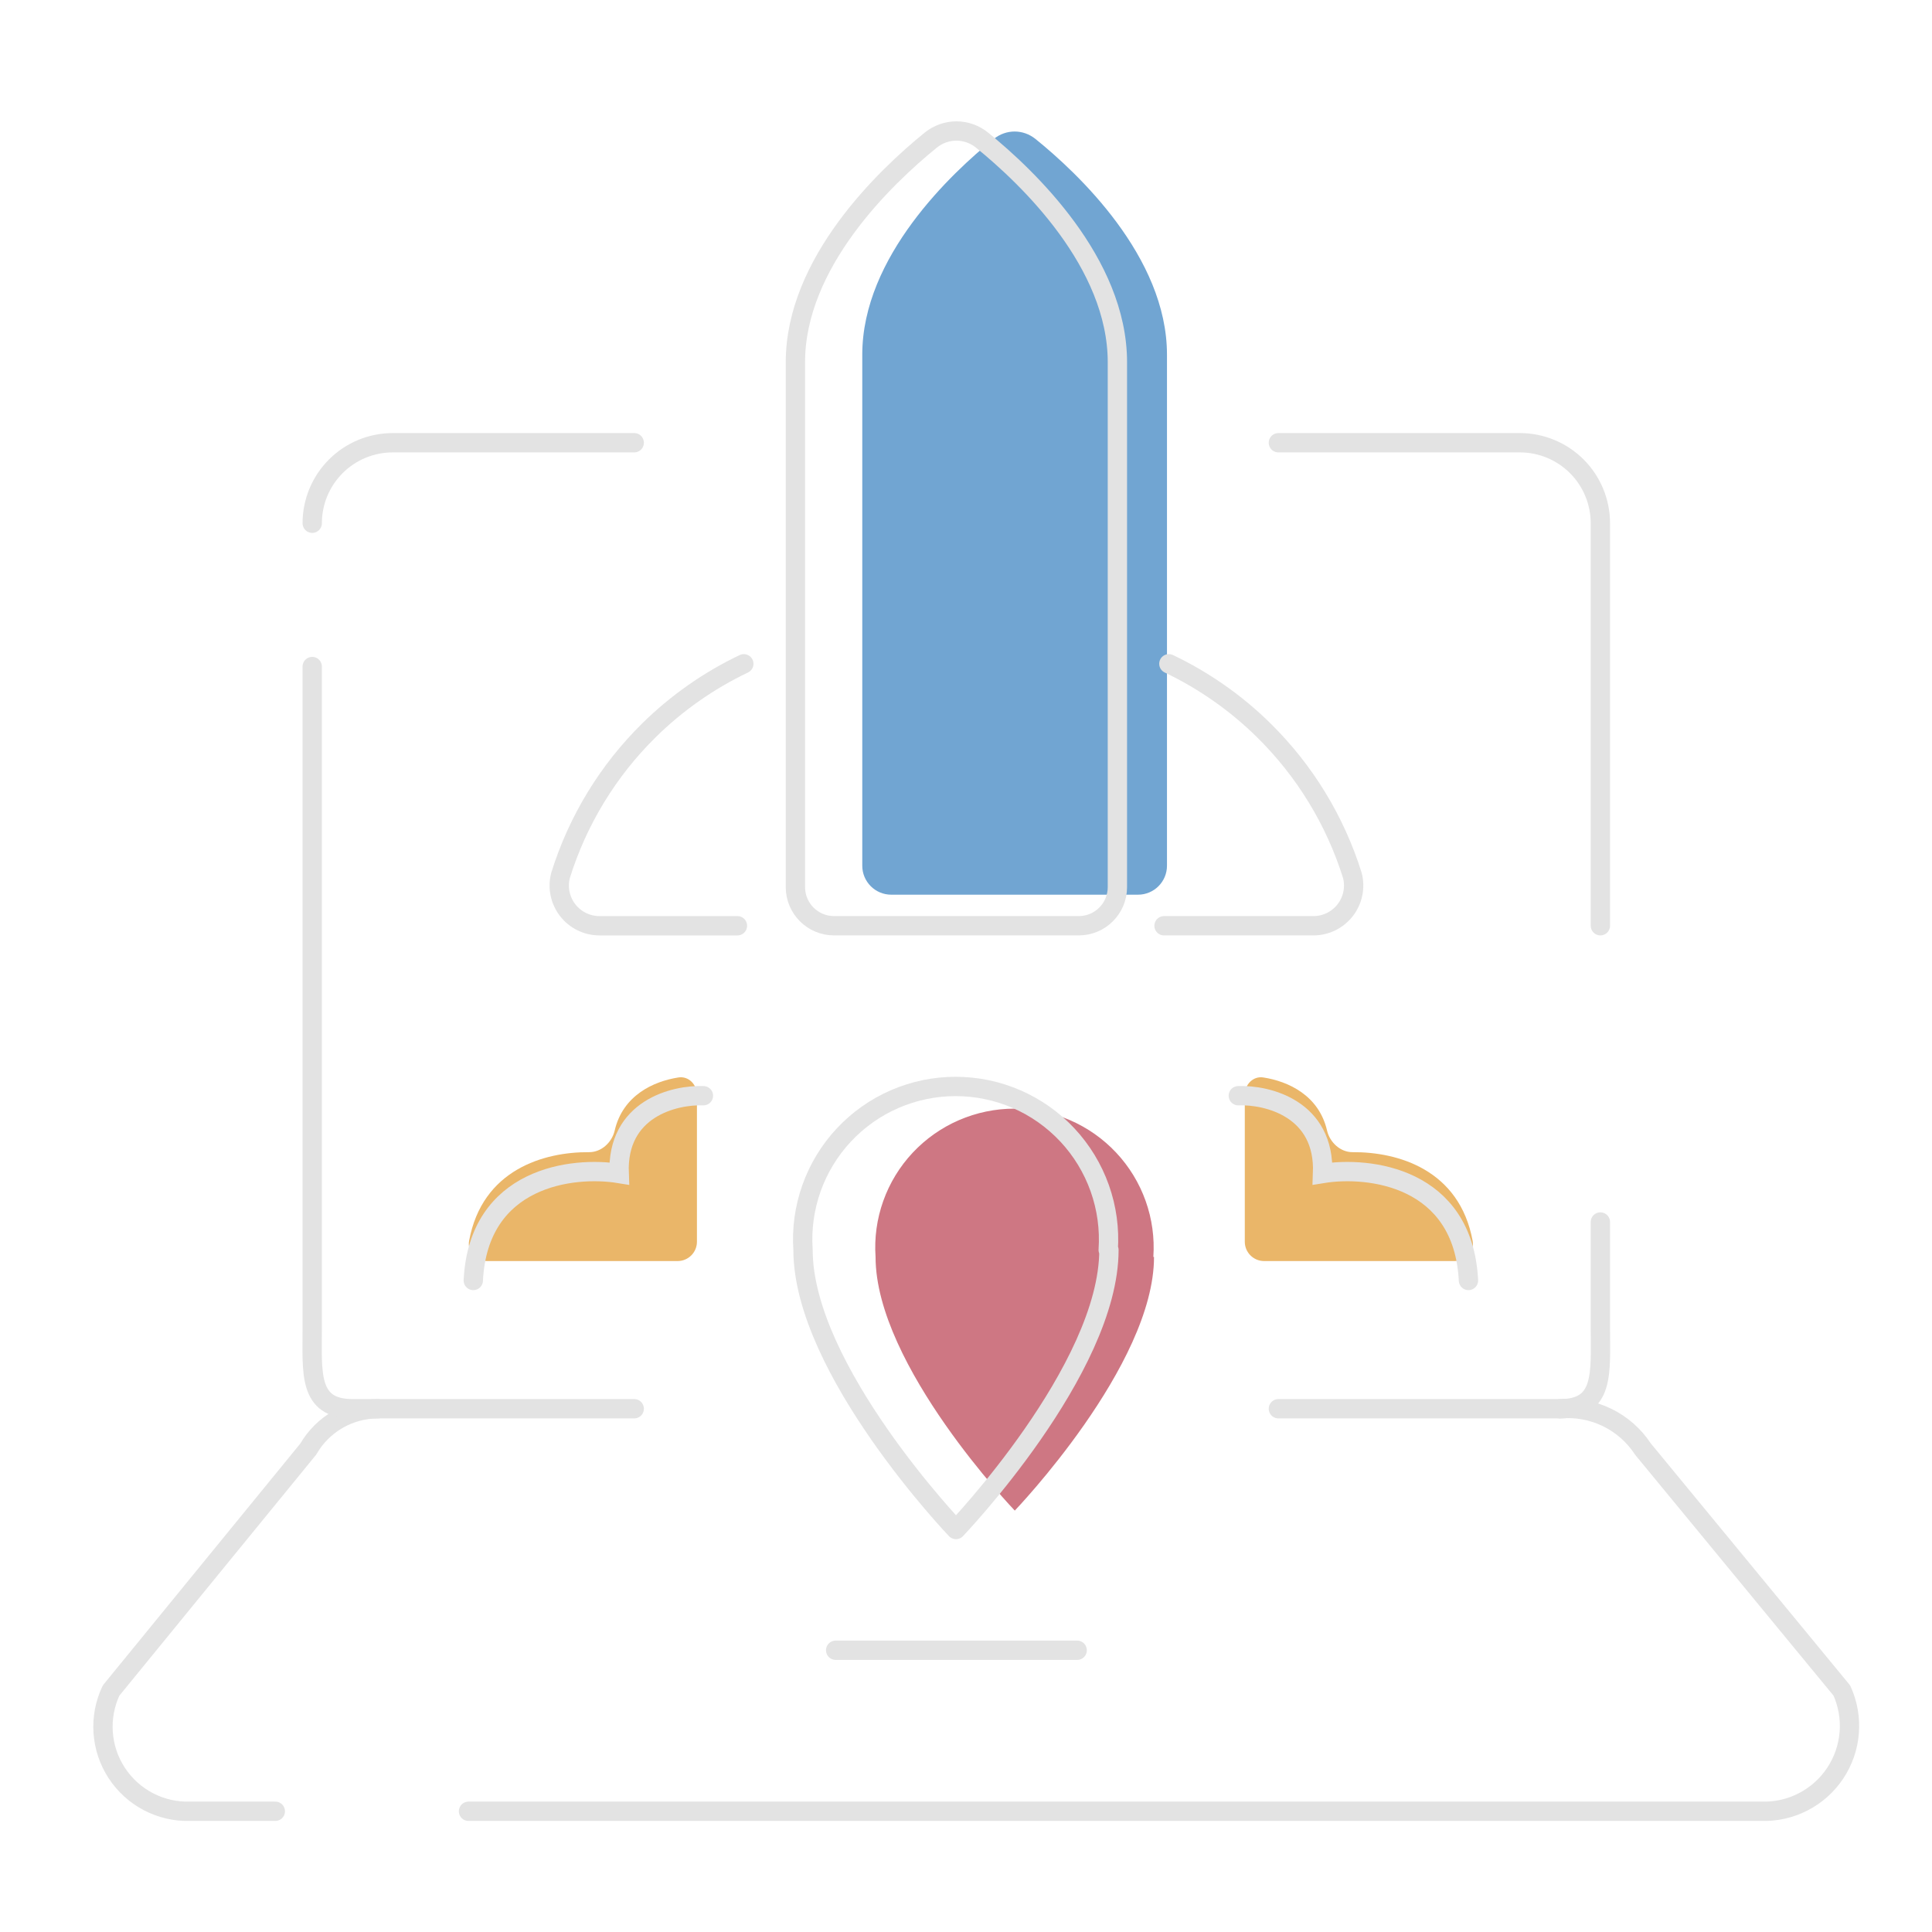
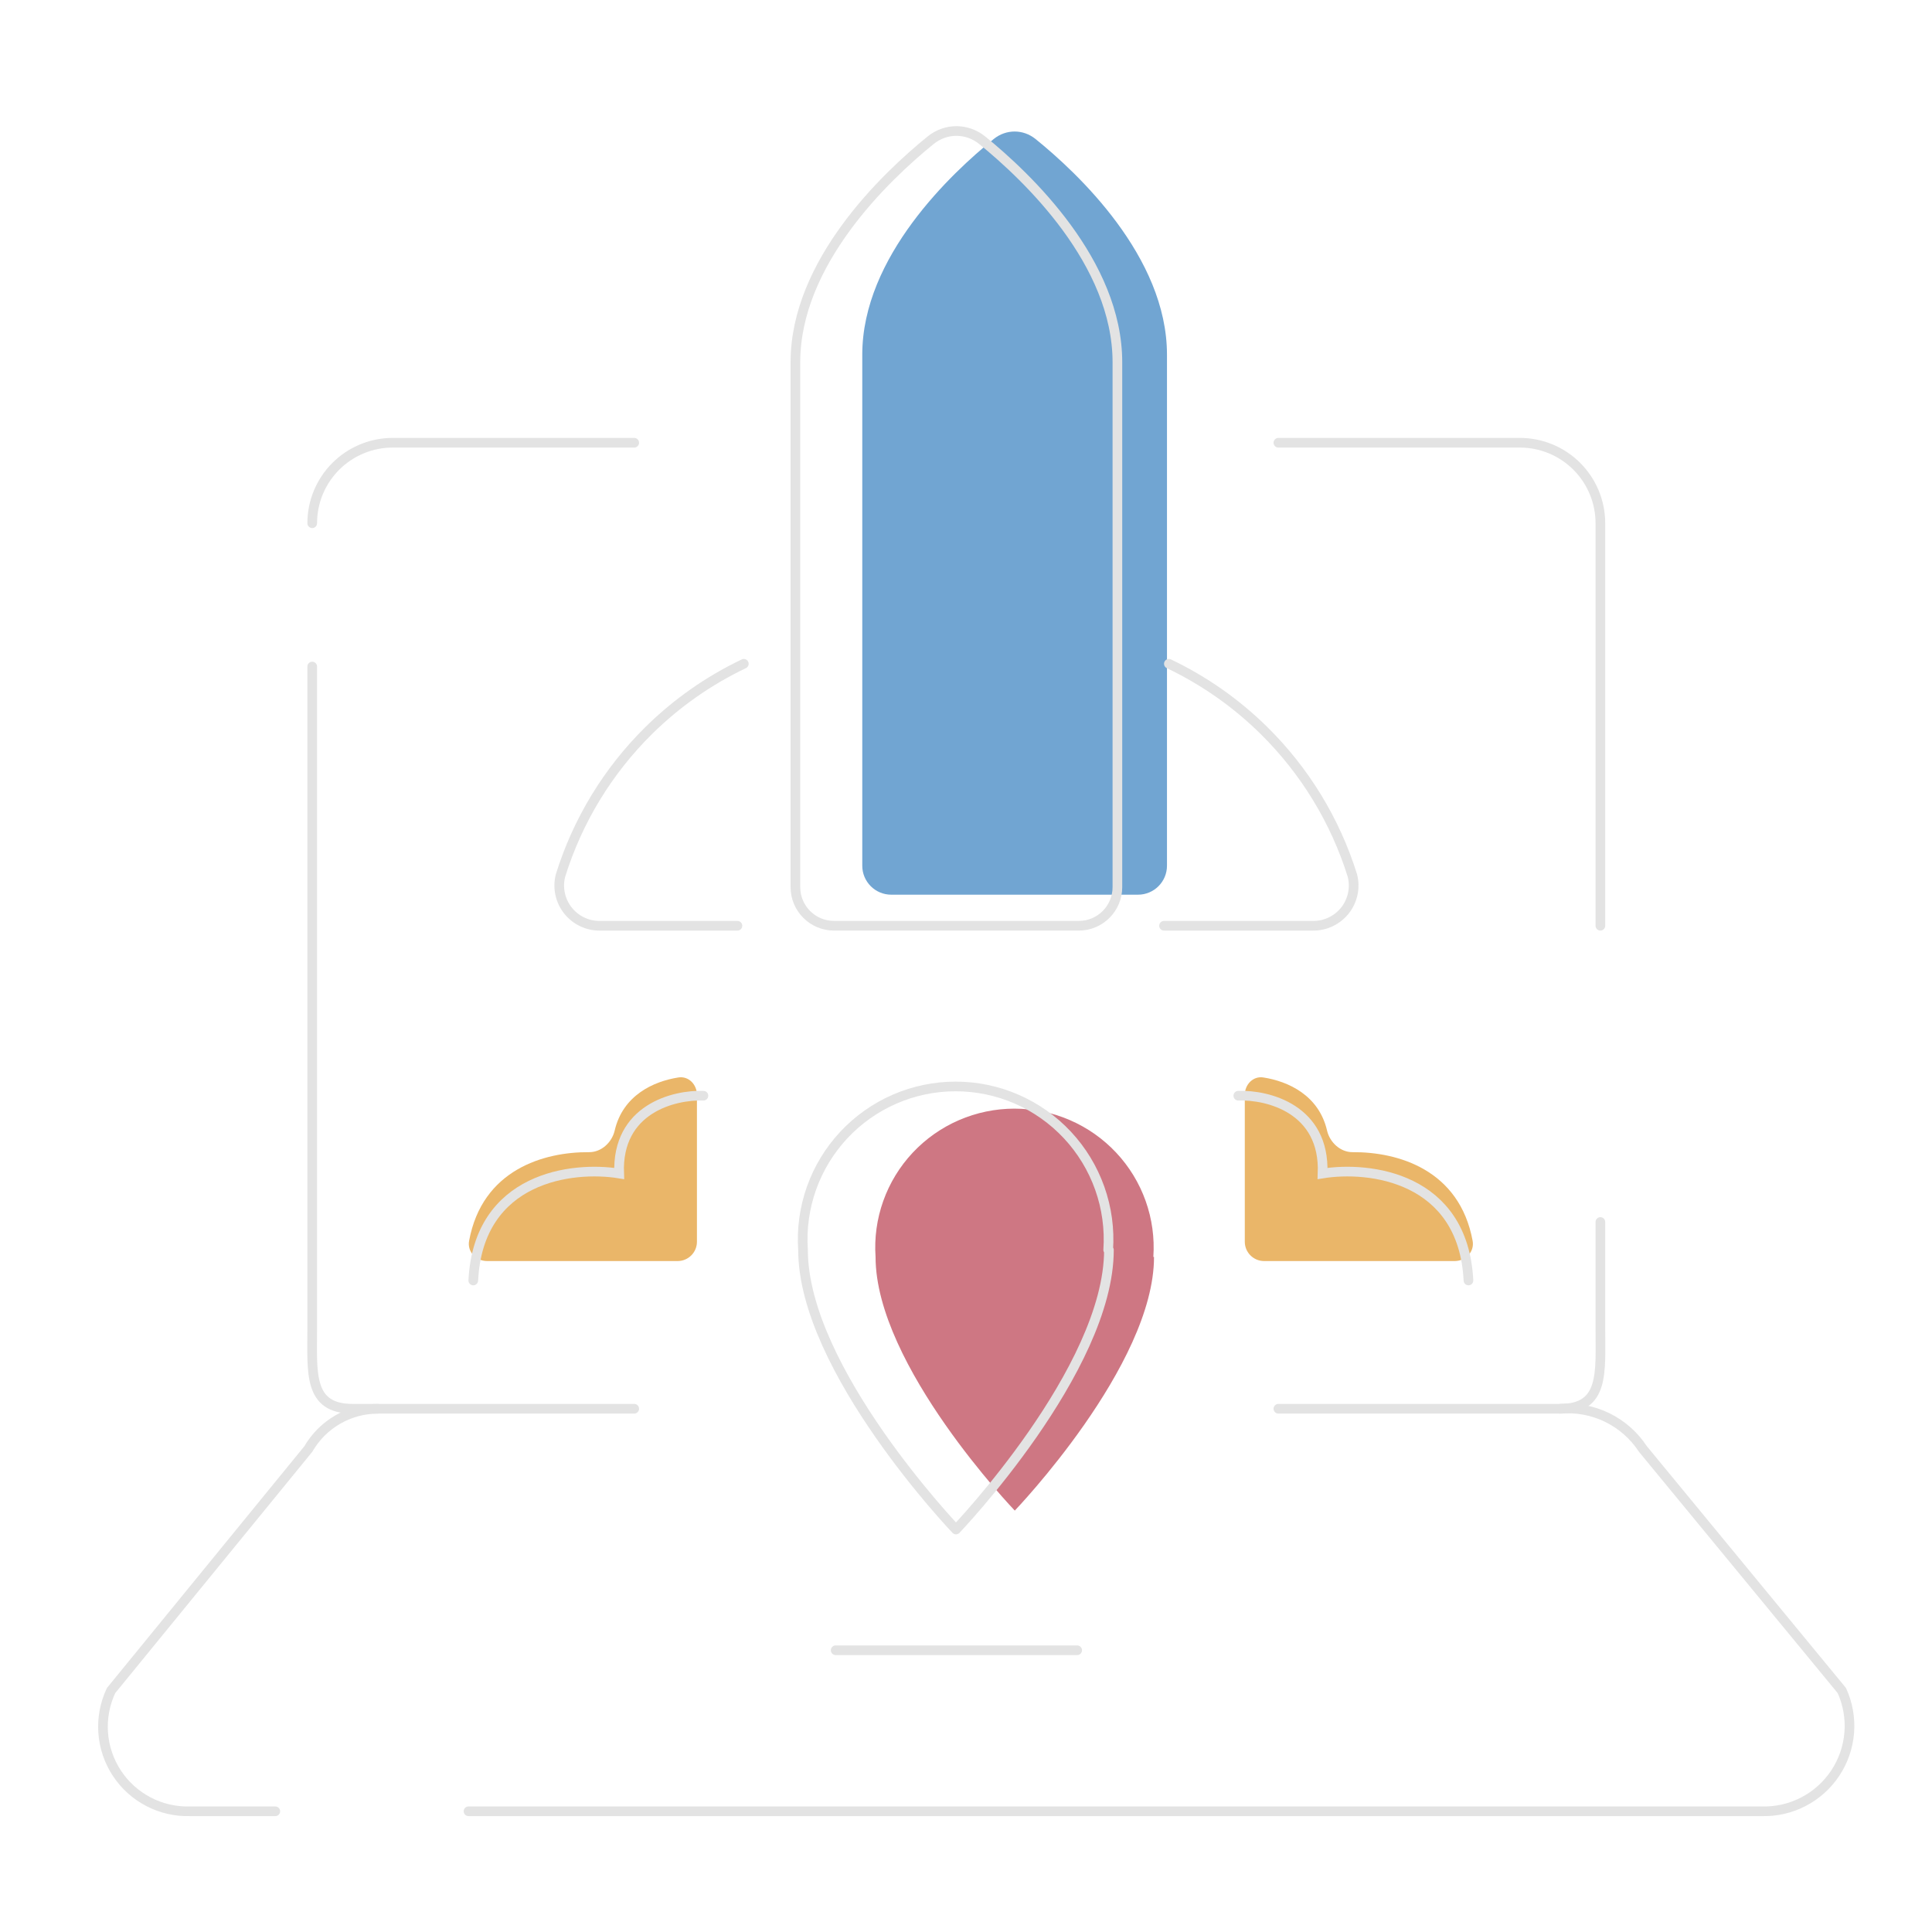
<svg xmlns="http://www.w3.org/2000/svg" width="200" height="200" viewBox="0 0 200 200" fill="none">
  <path d="M119.463 130.119C119.463 141.354 105.05 156.376 105.05 156.376C105.05 156.376 90.638 141.354 90.638 130.119C90.502 128.154 90.773 126.182 91.434 124.326C92.095 122.469 93.132 120.768 94.48 119.329C95.829 117.889 97.46 116.741 99.272 115.956C101.085 115.171 103.04 114.766 105.016 114.766C106.992 114.766 108.947 115.171 110.76 115.956C112.572 116.741 114.203 117.889 115.552 119.329C116.9 120.768 117.937 122.469 118.598 124.326C119.259 126.182 119.53 128.154 119.394 130.119H119.463Z" fill="#CE7783" />
-   <path d="M114.796 129.391C114.796 141.774 98.963 158.333 98.963 158.333C98.963 158.333 83.129 141.774 83.129 129.391C82.98 127.225 83.278 125.052 84.004 123.006C84.73 120.96 85.869 119.085 87.351 117.498C88.832 115.911 90.624 114.646 92.615 113.78C94.606 112.915 96.754 112.469 98.925 112.469C101.096 112.469 103.244 112.915 105.235 113.78C107.226 114.646 109.018 115.911 110.5 117.498C111.981 119.085 113.12 120.96 113.846 123.006C114.573 125.052 114.87 127.225 114.721 129.391H114.796Z" stroke="#E3E3E3" stroke-width="2" stroke-linecap="round" stroke-linejoin="round" />
+   <path d="M114.796 129.391C114.796 141.774 98.963 158.333 98.963 158.333C98.963 158.333 83.129 141.774 83.129 129.391C82.98 127.225 83.278 125.052 84.004 123.006C84.73 120.96 85.869 119.085 87.351 117.498C88.832 115.911 90.624 114.646 92.615 113.78C94.606 112.915 96.754 112.469 98.925 112.469C101.096 112.469 103.244 112.915 105.235 113.78C107.226 114.646 109.018 115.911 110.5 117.498C111.981 119.085 113.12 120.96 113.846 123.006C114.573 125.052 114.87 127.225 114.721 129.391H114.796Z" stroke="#E3E3E3" stroke-linecap="round" stroke-linejoin="round" />
  <path d="M120.805 36.712C120.805 26.555 111.515 17.875 107.195 14.388C105.918 13.357 104.15 13.357 102.872 14.388C98.552 17.875 89.262 26.555 89.262 36.712V89.618C89.262 91.275 90.605 92.618 92.262 92.618H117.805C119.462 92.618 120.805 91.275 120.805 89.618V36.712Z" fill="#71A5D2" />
-   <path d="M115.673 37.5C115.673 27.196 106.392 18.348 101.681 14.522C100.105 13.241 97.908 13.241 96.332 14.522C91.621 18.348 82.34 27.196 82.34 37.5V91.833C82.34 94.043 84.131 95.833 86.34 95.833H111.673C113.882 95.833 115.673 94.043 115.673 91.833V37.5Z" stroke="#E3E3E3" stroke-width="2" stroke-linecap="round" stroke-linejoin="round" />
-   <path d="M76.339 95.835H62.056C61.421 95.834 60.795 95.689 60.225 95.409C59.655 95.13 59.156 94.724 58.767 94.222C58.378 93.72 58.108 93.136 57.979 92.515C57.85 91.893 57.865 91.25 58.023 90.635C59.791 84.948 62.935 79.785 67.177 75.604C70.055 72.768 73.377 70.443 77 68.715" stroke="#E3E3E3" stroke-width="2" stroke-linecap="round" stroke-linejoin="round" />
-   <path d="M120.5 95.834H135.957C136.593 95.835 137.22 95.691 137.791 95.412C138.362 95.132 138.862 94.727 139.252 94.225C139.642 93.723 139.912 93.138 140.042 92.516C140.171 91.894 140.157 91.25 139.999 90.634C138.223 84.95 135.075 79.79 130.833 75.61C127.952 72.771 124.626 70.444 121 68.713" stroke="#E3E3E3" stroke-width="2" stroke-linecap="round" stroke-linejoin="round" />
-   <path d="M161.5 145.836C163.172 145.69 164.853 146.001 166.363 146.734C167.873 147.468 169.156 148.598 170.075 150.003L190.666 175.003C191.289 176.371 191.553 177.877 191.432 179.376C191.311 180.875 190.81 182.319 189.976 183.57C189.141 184.821 188.002 185.839 186.664 186.527C185.327 187.216 183.836 187.551 182.333 187.503H48.5M39.116 145.836C37.656 145.839 36.223 146.225 34.959 146.957C33.695 147.688 32.646 148.738 31.916 150.003L11.499 175.003C10.859 176.357 10.576 177.854 10.679 179.349C10.782 180.844 11.266 182.288 12.087 183.542C12.907 184.796 14.035 185.819 15.364 186.512C16.692 187.206 18.177 187.547 19.674 187.503H28.5" stroke="#E3E3E3" stroke-width="2" stroke-linecap="round" stroke-linejoin="round" />
-   <path d="M65.655 45.832H40.655C38.445 45.832 36.325 46.71 34.762 48.273C33.199 49.836 32.321 51.955 32.321 54.165M65.655 145.832H36.488C31.888 145.832 32.321 142.099 32.321 137.499V69" stroke="#E3E3E3" stroke-width="2" stroke-linecap="round" stroke-linejoin="round" />
-   <path d="M132.338 145.832H161.504C166.113 145.832 165.671 142.099 165.671 137.499V126.5M132.338 45.832H157.338C159.548 45.832 161.668 46.71 163.23 48.273C164.793 49.836 165.671 51.955 165.671 54.165V95.832" stroke="#E3E3E3" stroke-width="2" stroke-linecap="round" stroke-linejoin="round" />
-   <path d="M86.508 170.834H111.508" stroke="#E3E3E3" stroke-width="2" stroke-linecap="round" stroke-linejoin="round" />
+   <path d="M115.673 37.5C115.673 27.196 106.392 18.348 101.681 14.522C100.105 13.241 97.908 13.241 96.332 14.522C91.621 18.348 82.34 27.196 82.34 37.5V91.833C82.34 94.043 84.131 95.833 86.34 95.833H111.673C113.882 95.833 115.673 94.043 115.673 91.833V37.5Z" stroke="#E3E3E3" stroke-linecap="round" stroke-linejoin="round" />
+   <path d="M76.339 95.835H62.056C61.421 95.834 60.795 95.689 60.225 95.409C59.655 95.13 59.156 94.724 58.767 94.222C58.378 93.72 58.108 93.136 57.979 92.515C57.85 91.893 57.865 91.25 58.023 90.635C59.791 84.948 62.935 79.785 67.177 75.604C70.055 72.768 73.377 70.443 77 68.715" stroke="#E3E3E3" stroke-linecap="round" stroke-linejoin="round" />
+   <path d="M120.5 95.834H135.957C136.593 95.835 137.22 95.691 137.791 95.412C138.362 95.132 138.862 94.727 139.252 94.225C139.642 93.723 139.912 93.138 140.042 92.516C140.171 91.894 140.157 91.25 139.999 90.634C138.223 84.95 135.075 79.79 130.833 75.61C127.952 72.771 124.626 70.444 121 68.713" stroke="#E3E3E3" stroke-linecap="round" stroke-linejoin="round" />
+   <path d="M161.5 145.836C163.172 145.69 164.853 146.001 166.363 146.734C167.873 147.468 169.156 148.598 170.075 150.003L190.666 175.003C191.289 176.371 191.553 177.877 191.432 179.376C191.311 180.875 190.81 182.319 189.976 183.57C189.141 184.821 188.002 185.839 186.664 186.527C185.327 187.216 183.836 187.551 182.333 187.503H48.5M39.116 145.836C37.656 145.839 36.223 146.225 34.959 146.957C33.695 147.688 32.646 148.738 31.916 150.003L11.499 175.003C10.859 176.357 10.576 177.854 10.679 179.349C10.782 180.844 11.266 182.288 12.087 183.542C12.907 184.796 14.035 185.819 15.364 186.512C16.692 187.206 18.177 187.547 19.674 187.503H28.5" stroke="#E3E3E3" stroke-linecap="round" stroke-linejoin="round" />
+   <path d="M65.655 45.832H40.655C38.445 45.832 36.325 46.71 34.762 48.273C33.199 49.836 32.321 51.955 32.321 54.165M65.655 145.832H36.488C31.888 145.832 32.321 142.099 32.321 137.499V69" stroke="#E3E3E3" stroke-linecap="round" stroke-linejoin="round" />
+   <path d="M132.338 145.832H161.504C166.113 145.832 165.671 142.099 165.671 137.499V126.5M132.338 45.832H157.338C159.548 45.832 161.668 46.71 163.23 48.273C164.793 49.836 165.671 51.955 165.671 54.165V95.832" stroke="#E3E3E3" stroke-linecap="round" stroke-linejoin="round" />
+   <path d="M86.508 170.834H111.508" stroke="#E3E3E3" stroke-linecap="round" stroke-linejoin="round" />
  <path d="M63.632 117.034C64.48 113.386 67.643 111.942 70.227 111.538C71.29 111.372 72.147 112.268 72.147 113.343V128.544C72.147 129.648 71.252 130.544 70.147 130.544H50.425C49.281 130.544 48.353 129.577 48.561 128.452C49.924 121.07 56.319 119.238 60.985 119.272C62.25 119.281 63.345 118.266 63.632 117.034Z" fill="#EAB669" />
  <path d="M137.376 117.034C136.528 113.386 133.365 111.942 130.781 111.538C129.718 111.372 128.861 112.268 128.861 113.343V128.544C128.861 129.648 129.756 130.544 130.861 130.544H150.583C151.727 130.544 152.654 129.577 152.447 128.452C151.084 121.07 144.689 119.238 140.023 119.272C138.758 119.281 137.663 118.266 137.376 117.034Z" fill="#EAB669" />
-   <path d="M72.819 113.428C69.799 113.316 63.826 114.77 64.094 121.481C59.285 120.698 49.531 121.817 48.994 132.555" stroke="#E3E3E3" stroke-width="2" stroke-linecap="round" />
-   <path d="M128.189 113.428C131.209 113.316 137.182 114.77 136.913 121.481C141.723 120.698 151.477 121.817 152.014 132.555" stroke="#E3E3E3" stroke-width="2" stroke-linecap="round" />
+   <path d="M72.819 113.428C69.799 113.316 63.826 114.77 64.094 121.481C59.285 120.698 49.531 121.817 48.994 132.555" stroke="#E3E3E3" stroke-linecap="round" />
+   <path d="M128.189 113.428C131.209 113.316 137.182 114.77 136.913 121.481C141.723 120.698 151.477 121.817 152.014 132.555" stroke="#E3E3E3" stroke-linecap="round" />
</svg>
